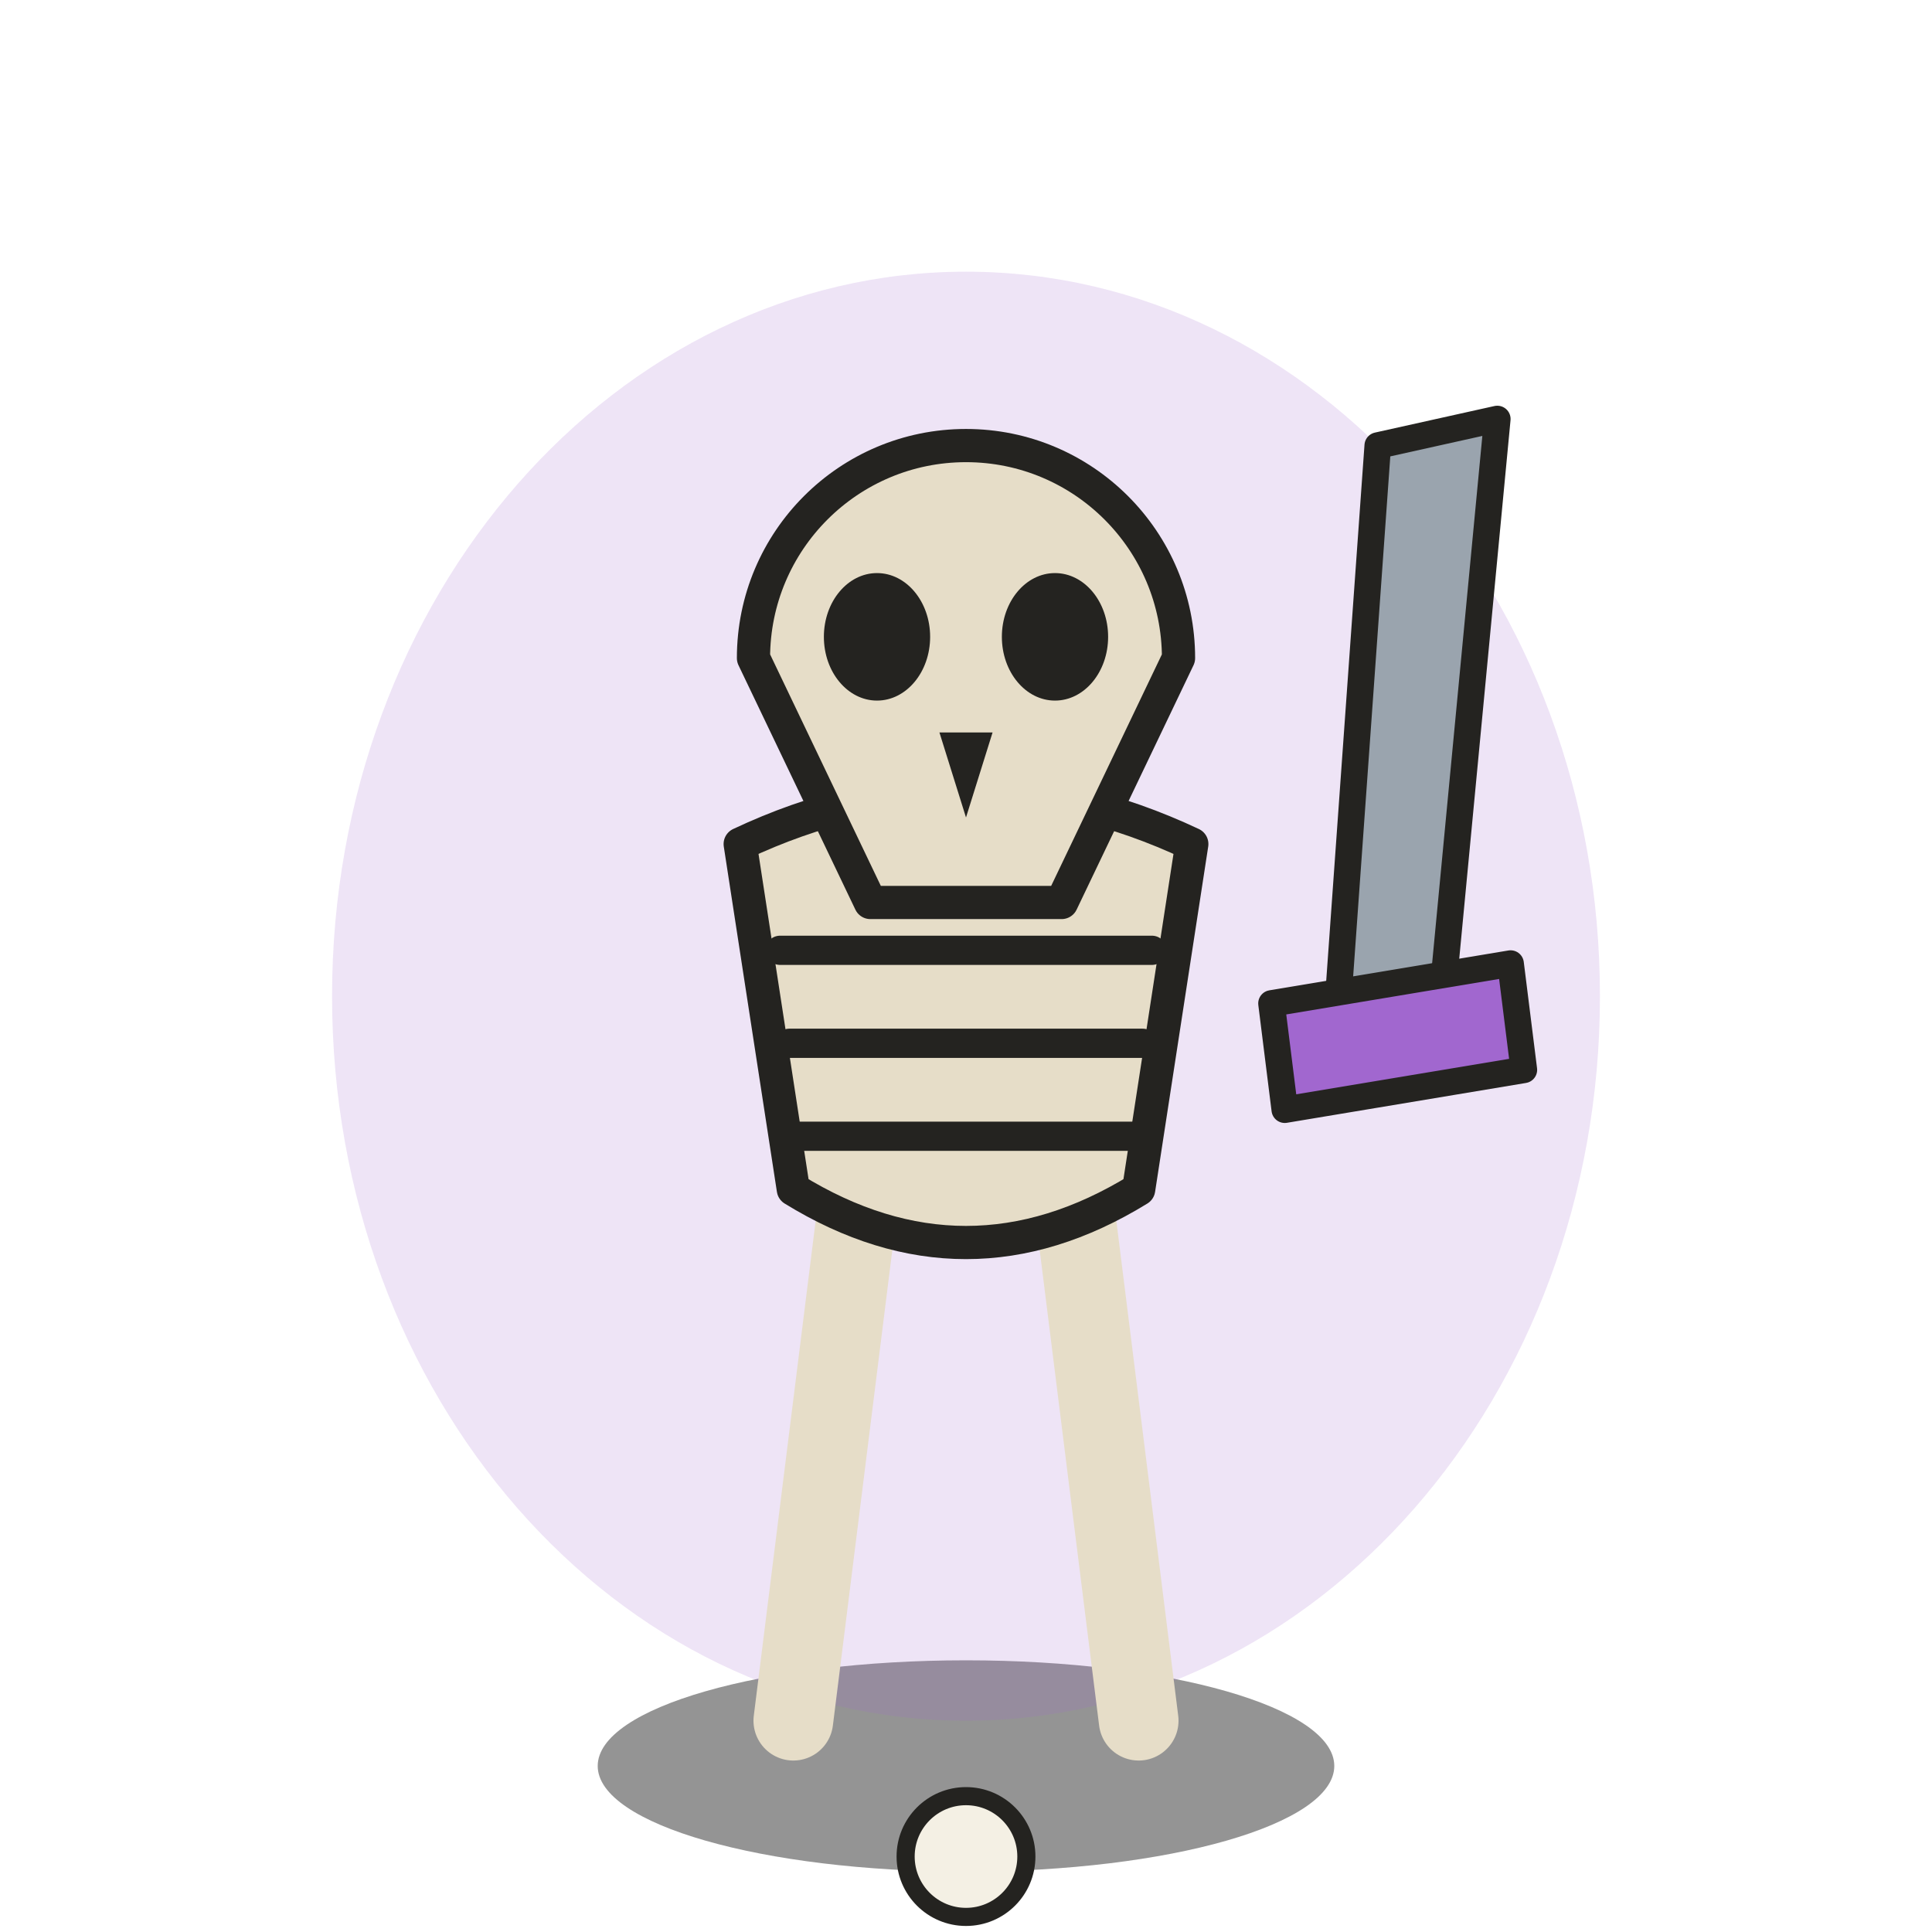
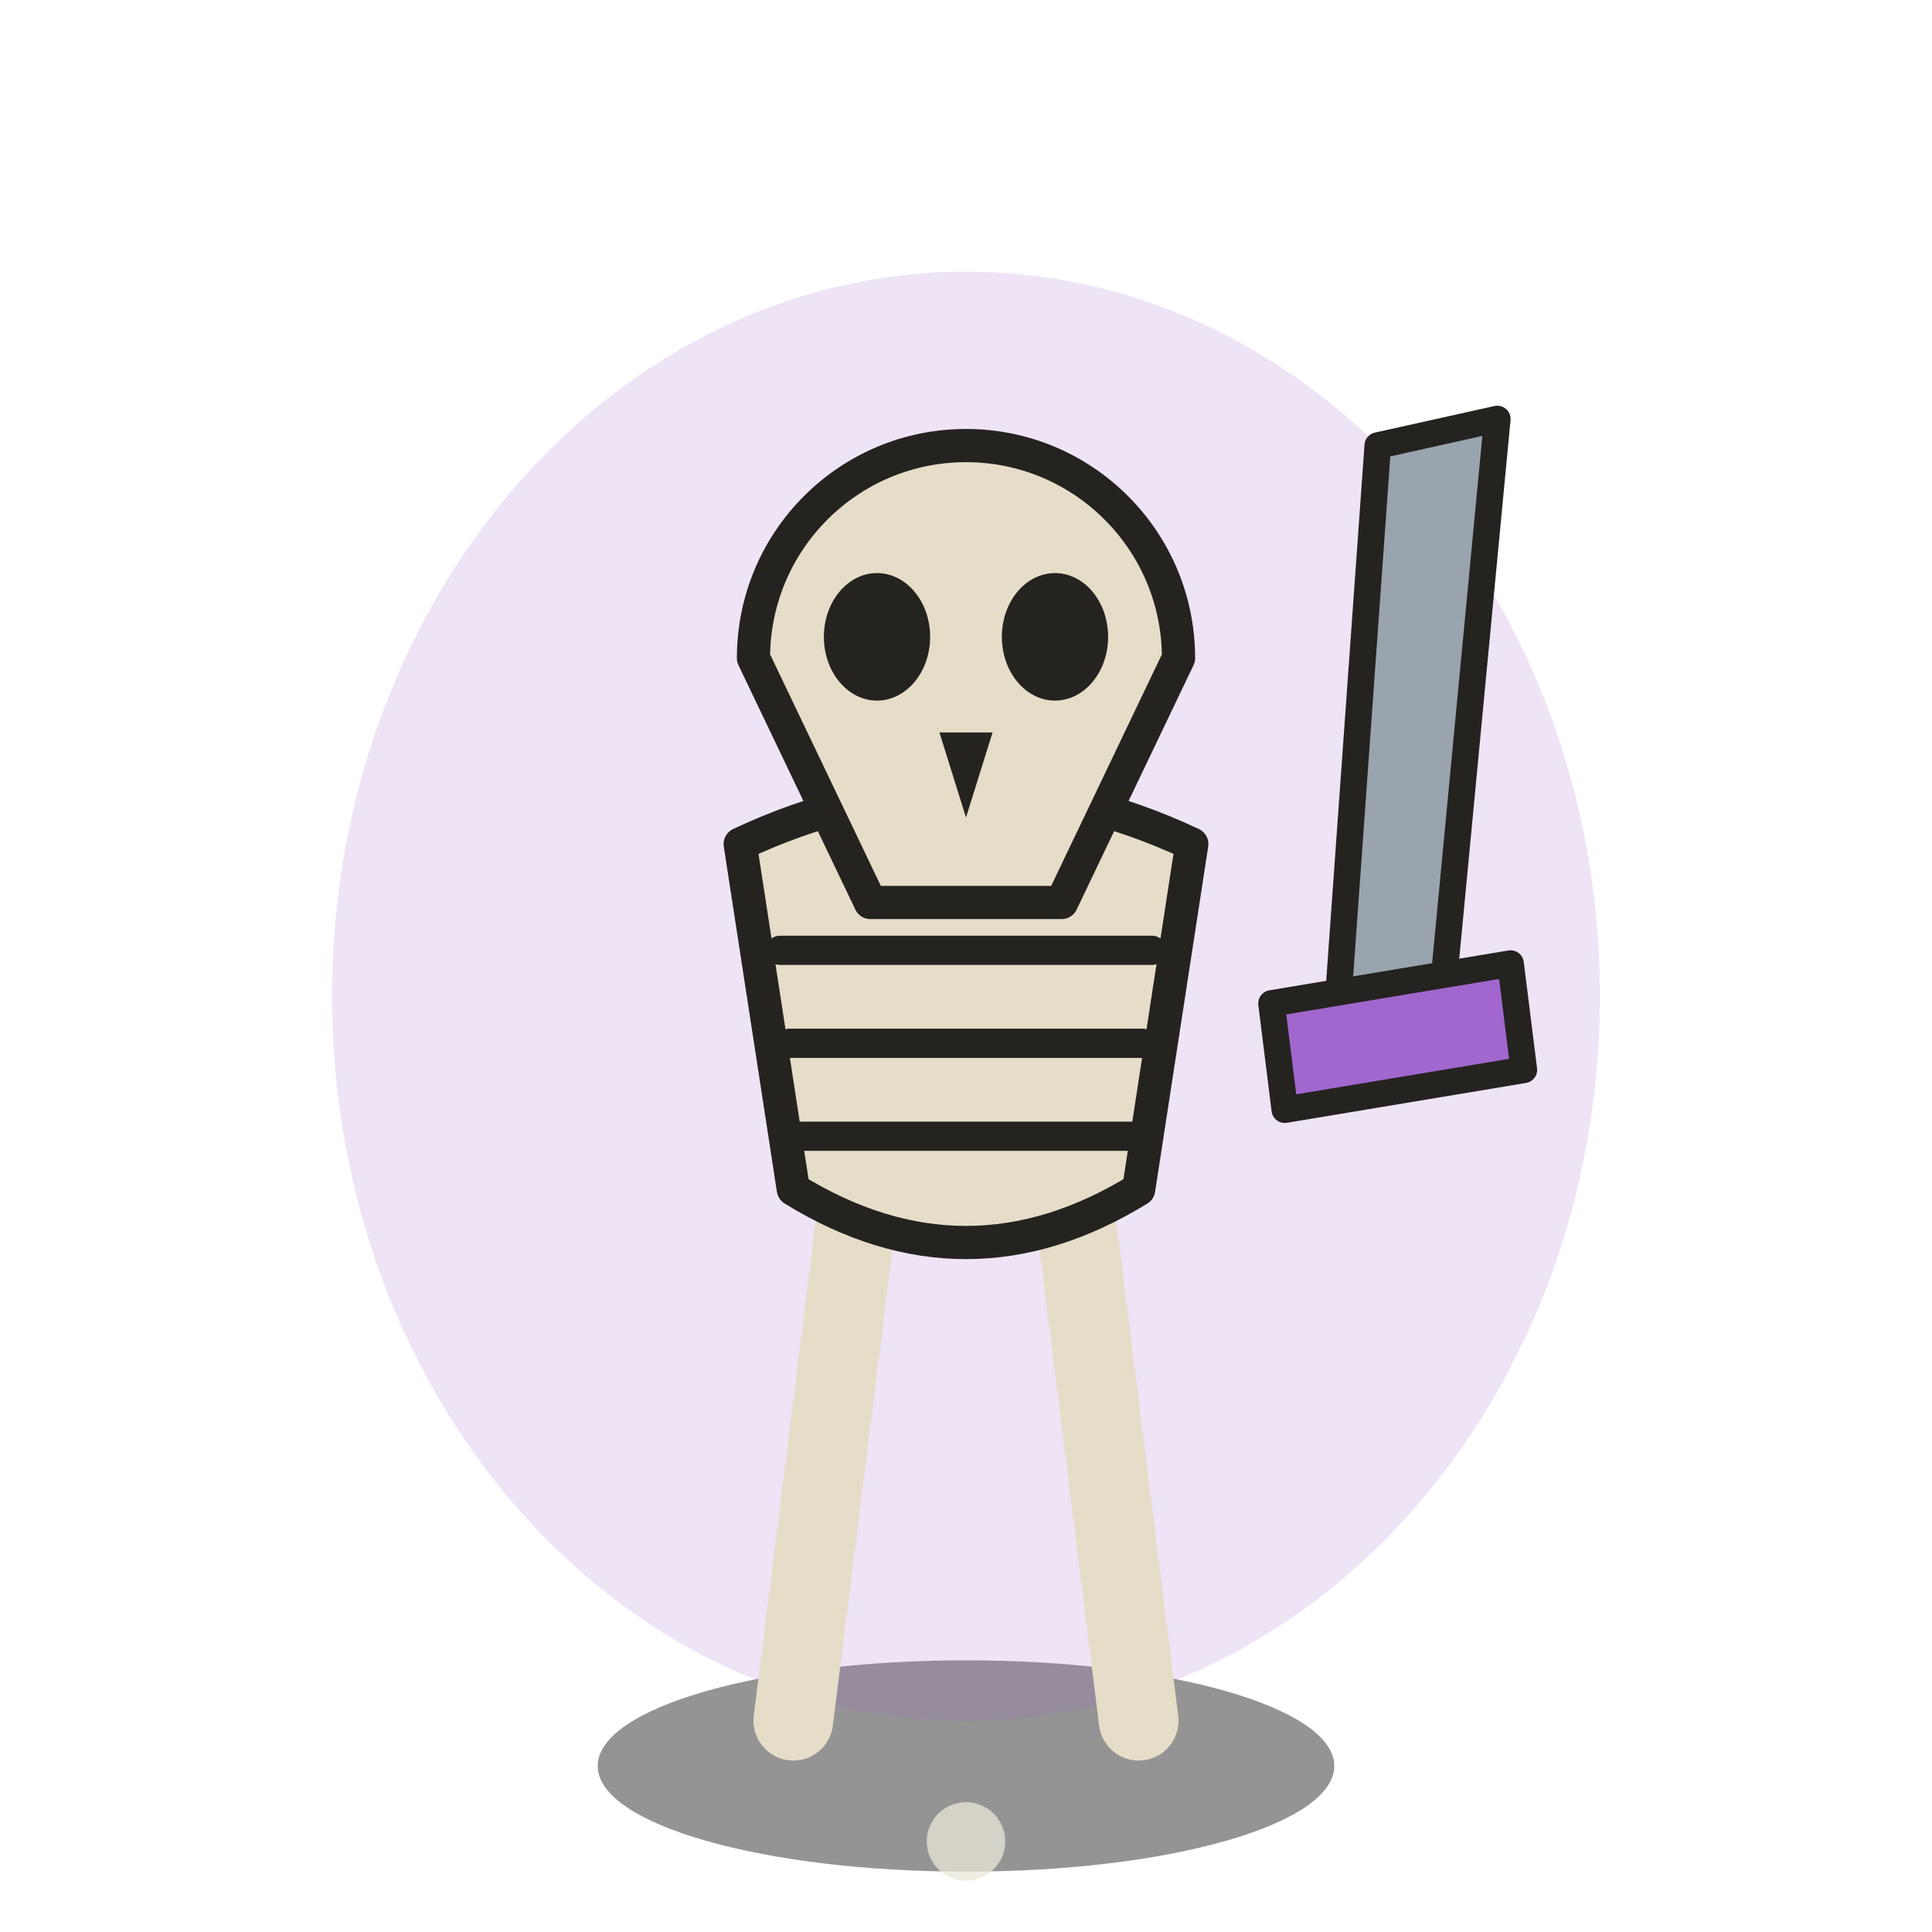
<svg xmlns="http://www.w3.org/2000/svg" viewBox="0 0 128 128" width="128" height="128">
  <ellipse cx="64.0" cy="117.0" rx="24.4" ry="7" fill="#000" opacity="0.42" />
  <ellipse cx="64.0" cy="66" rx="42" ry="48" fill="#a167cf" opacity="0.18" />
  <g transform="translate(64.0,114.0) scale(0.88) translate(-64.0,-114.0)">
    <path d="M 56.0 74 L 51.0 114.0" fill="none" stroke="#e6ddc8" stroke-width="6.0" stroke-linecap="round" stroke-linejoin="round" />
    <path d="M 72.0 74 L 77.0 114.0" fill="none" stroke="#e6ddc8" stroke-width="6.0" stroke-linecap="round" stroke-linejoin="round" />
    <path d="M 47.0 48 q 17.0 -8 34.0 0 l -4 26 q -13.0 8 -26.0 0 Z" fill="#e6ddc8" stroke="#242320" stroke-width="2.5" stroke-linejoin="round" stroke-linecap="round" />
    <path d="M 50.0 56.0 L 78.0 56.0" fill="none" stroke="#242320" stroke-width="2.2" stroke-linecap="round" stroke-linejoin="round" />
    <path d="M 50.7 63.0 L 77.3 63.0" fill="none" stroke="#242320" stroke-width="2.2" stroke-linecap="round" stroke-linejoin="round" />
    <path d="M 51.4 70.0 L 76.6 70.0" fill="none" stroke="#242320" stroke-width="2.2" stroke-linecap="round" stroke-linejoin="round" />
    <path d="M 48.0 34.0 a 16.0 16.0 0 1 1 32.0 0 l -8.8 18.4 l -14.4 0 Z" fill="#e6ddc8" stroke="#242320" stroke-width="2.5" stroke-linejoin="round" stroke-linecap="round" />
    <ellipse cx="57.3" cy="32.4" rx="4.0" ry="4.8" fill="#242320" />
    <ellipse cx="70.7" cy="32.4" rx="4.0" ry="4.8" fill="#242320" />
    <polygon points="62.0,39.6 66.0,39.6 64.0,46.0" fill="#242320" stroke="#242320" stroke-width="0.0" stroke-linejoin="round" />
    <polygon points="92.0,60.0 100.0,58.0 104.0,16.0 95.0,18.0" fill="#9aa4ae" stroke="#242320" stroke-width="2.0" stroke-linejoin="round" />
    <polygon points="87.0,60.0 105.0,57.0 106.0,65.0 88.0,68.0" fill="#a167cf" stroke="#242320" stroke-width="2.0" stroke-linejoin="round" />
  </g>
-   <circle cx="64.0" cy="123.0" r="4.0" fill="#f4f0e4" stroke="#242320" stroke-width="1.2" />
+   <circle cx="64.0" cy="122.0" r="2.6" fill="#ebe7da" opacity="0.75" />
</svg>
